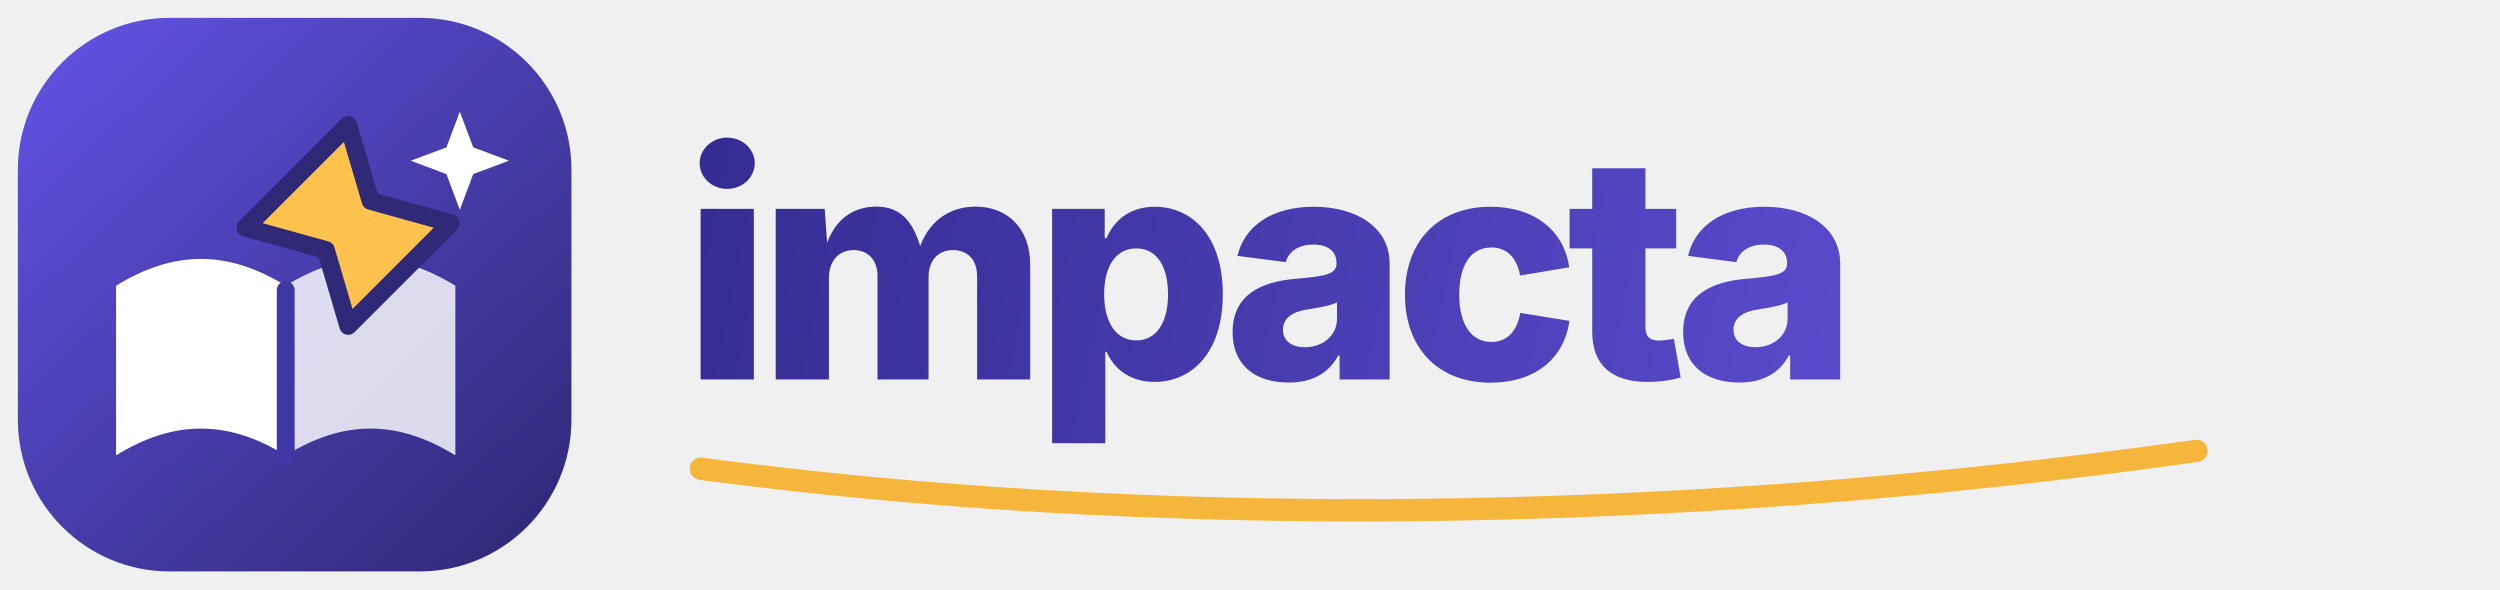
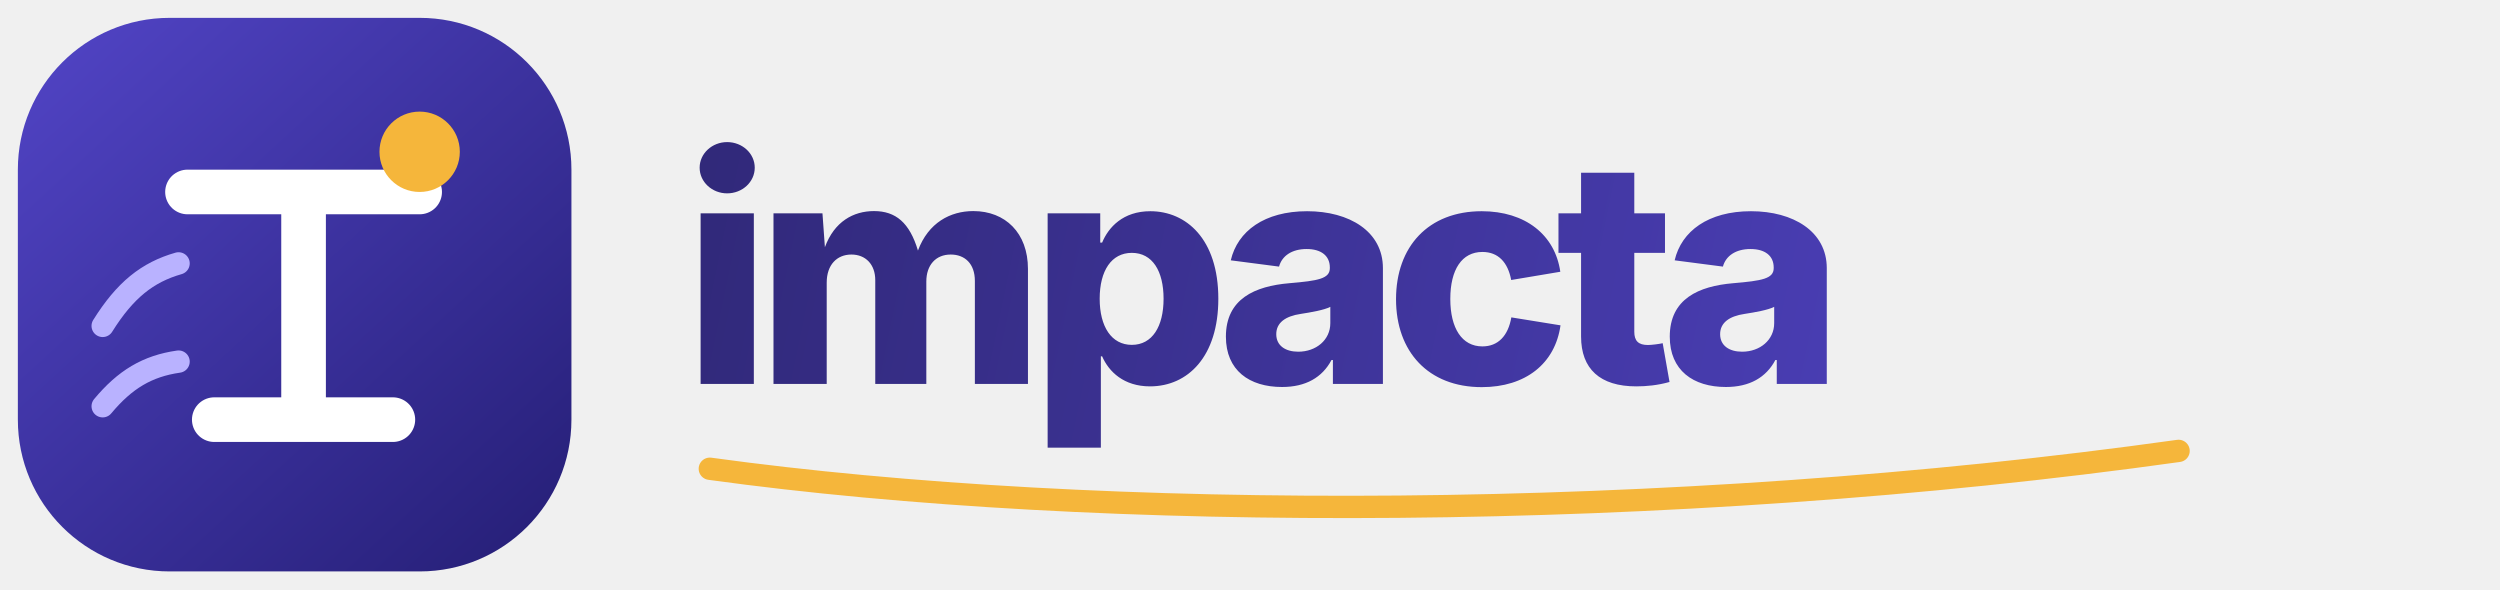
<svg xmlns="http://www.w3.org/2000/svg" viewBox="0 0 560 132" role="img" aria-labelledby="title">
  <defs>
-     <linearGradient id="mark-bg" x1="6" y1="4" x2="120" y2="124" gradientUnits="userSpaceOnUse">
-       <stop stop-color="#6253E6" />
-       <stop offset="1" stop-color="#302978" />
+     <linearGradient id="mark-bg" x1="8" y1="6" x2="120" y2="128" gradientUnits="userSpaceOnUse">
+       <stop stop-color="#5144C5" />
+       <stop offset="1" stop-color="#261F77" />
    </linearGradient>
    <linearGradient id="word" x1="150" y1="32" x2="496" y2="104" gradientUnits="userSpaceOnUse">
-       <stop stop-color="#342C91" />
-       <stop offset="1" stop-color="#6554DE" />
+       <stop stop-color="#302878" />
+       <stop offset="1" stop-color="#5144C5" />
    </linearGradient>
  </defs>
  <rect x="4" y="4" width="124" height="124" rx="34" fill="url(#mark-bg)" />
-   <path d="M26 64c13-8 25-8 38 0v38c-13-8-25-8-38 0V64Z" fill="#fff" />
-   <path d="M102 64c-13-8-25-8-38 0v38c13-8 25-8 38 0V64Z" fill="#fff" fill-opacity=".82" />
-   <path d="M64 65v37" stroke="#4037A4" stroke-width="4" stroke-linecap="round" />
-   <path d="m55 51 23-23 5 17 18 5-23 23-5-17-18-5Z" fill="#FFC34D" stroke="#302978" stroke-width="4" stroke-linejoin="round" />
-   <path d="m103 25 3 8 8 3-8 3-3 8-3-8-8-3 8-3 3-8Z" fill="#fff" />
-   <text x="153" y="85" fill="url(#word)" font-family="Inter, Arial, sans-serif" font-size="70" font-weight="800" letter-spacing="-3">impacta</text>
-   <path d="M157 105c98 13 214 13 335-4" fill="none" stroke="#F5B63B" stroke-width="5" stroke-linecap="round" />
+   <path d="M42 43h52M68 44v48M48 94h40" fill="none" stroke="#fff" stroke-width="10" stroke-linecap="round" />
+   <circle cx="94" cy="34" r="9" fill="#F5B63B" />
+   <path d="M23 73c5-8 10-12 17-14M23 91c5-6 10-9 17-10" fill="none" stroke="#B9B2FF" stroke-width="5" stroke-linecap="round" />
+   <text x="153" y="86" fill="url(#word)" font-family="Manrope, Inter, Arial, sans-serif" font-size="70" font-weight="800" letter-spacing="-3.5">impacta</text>
+   <path d="M159 105c87 12 215 12 329-4" fill="none" stroke="#F5B63B" stroke-width="5" stroke-linecap="round" />
</svg>
